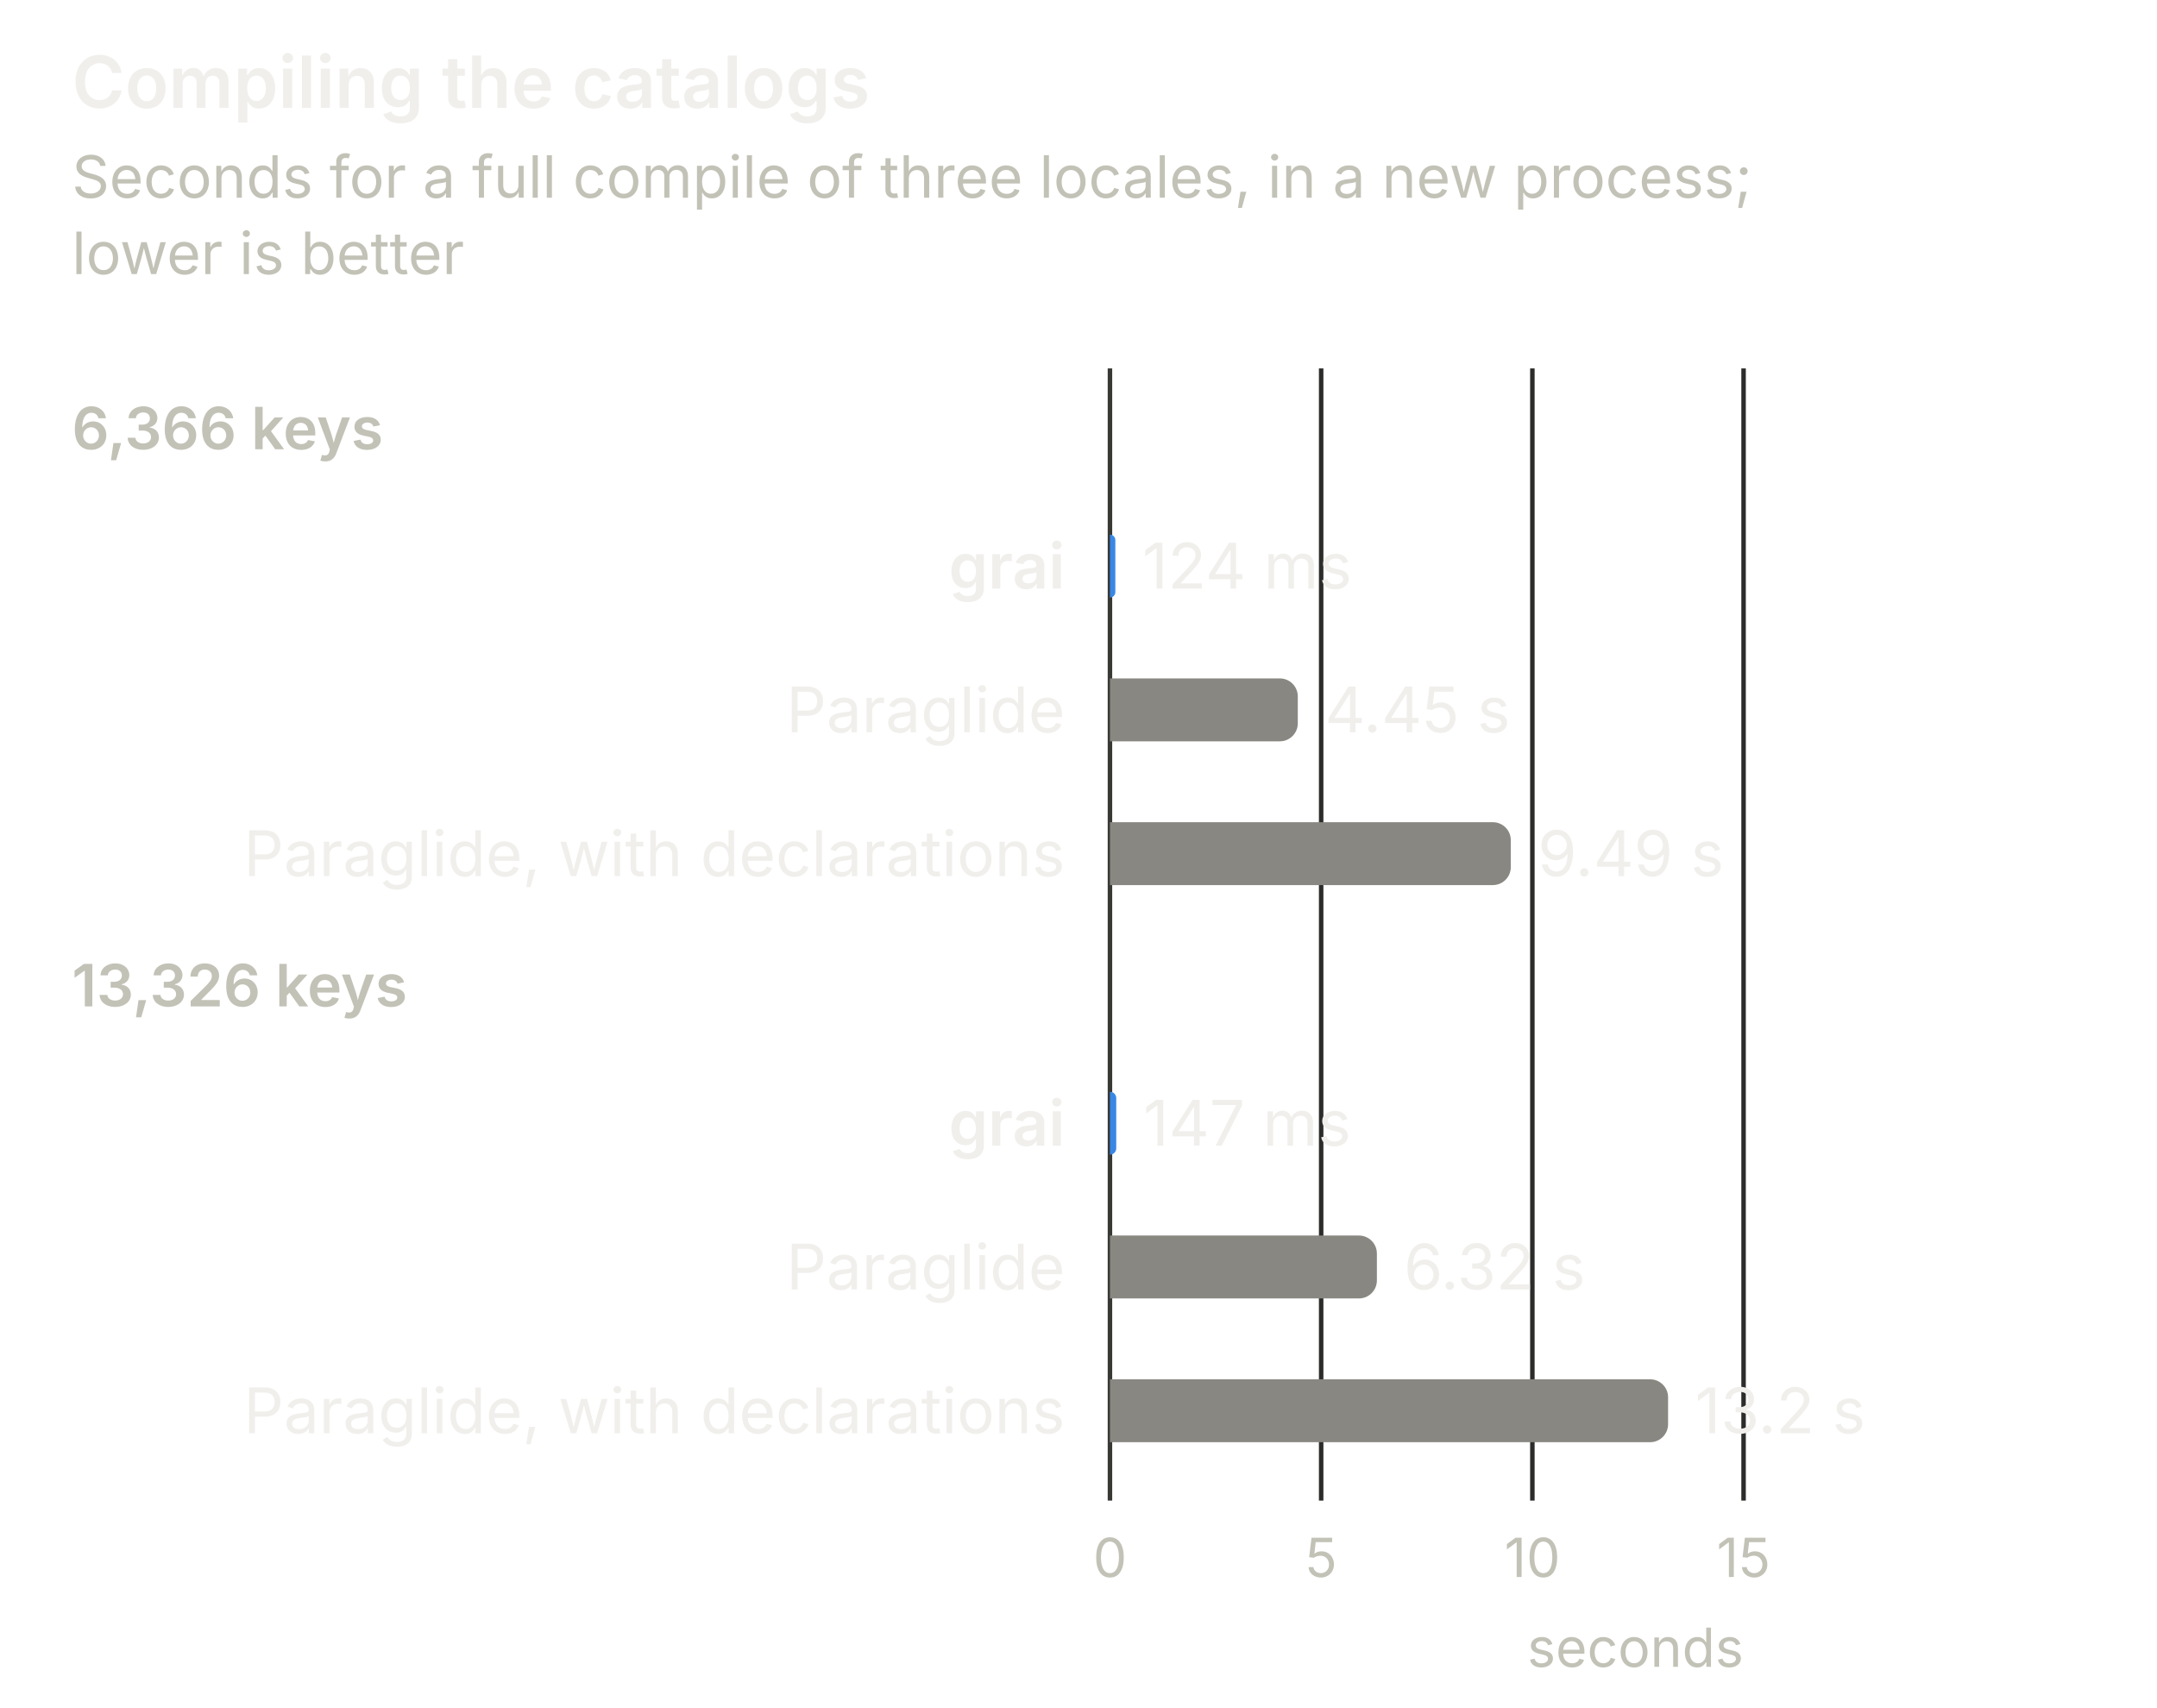
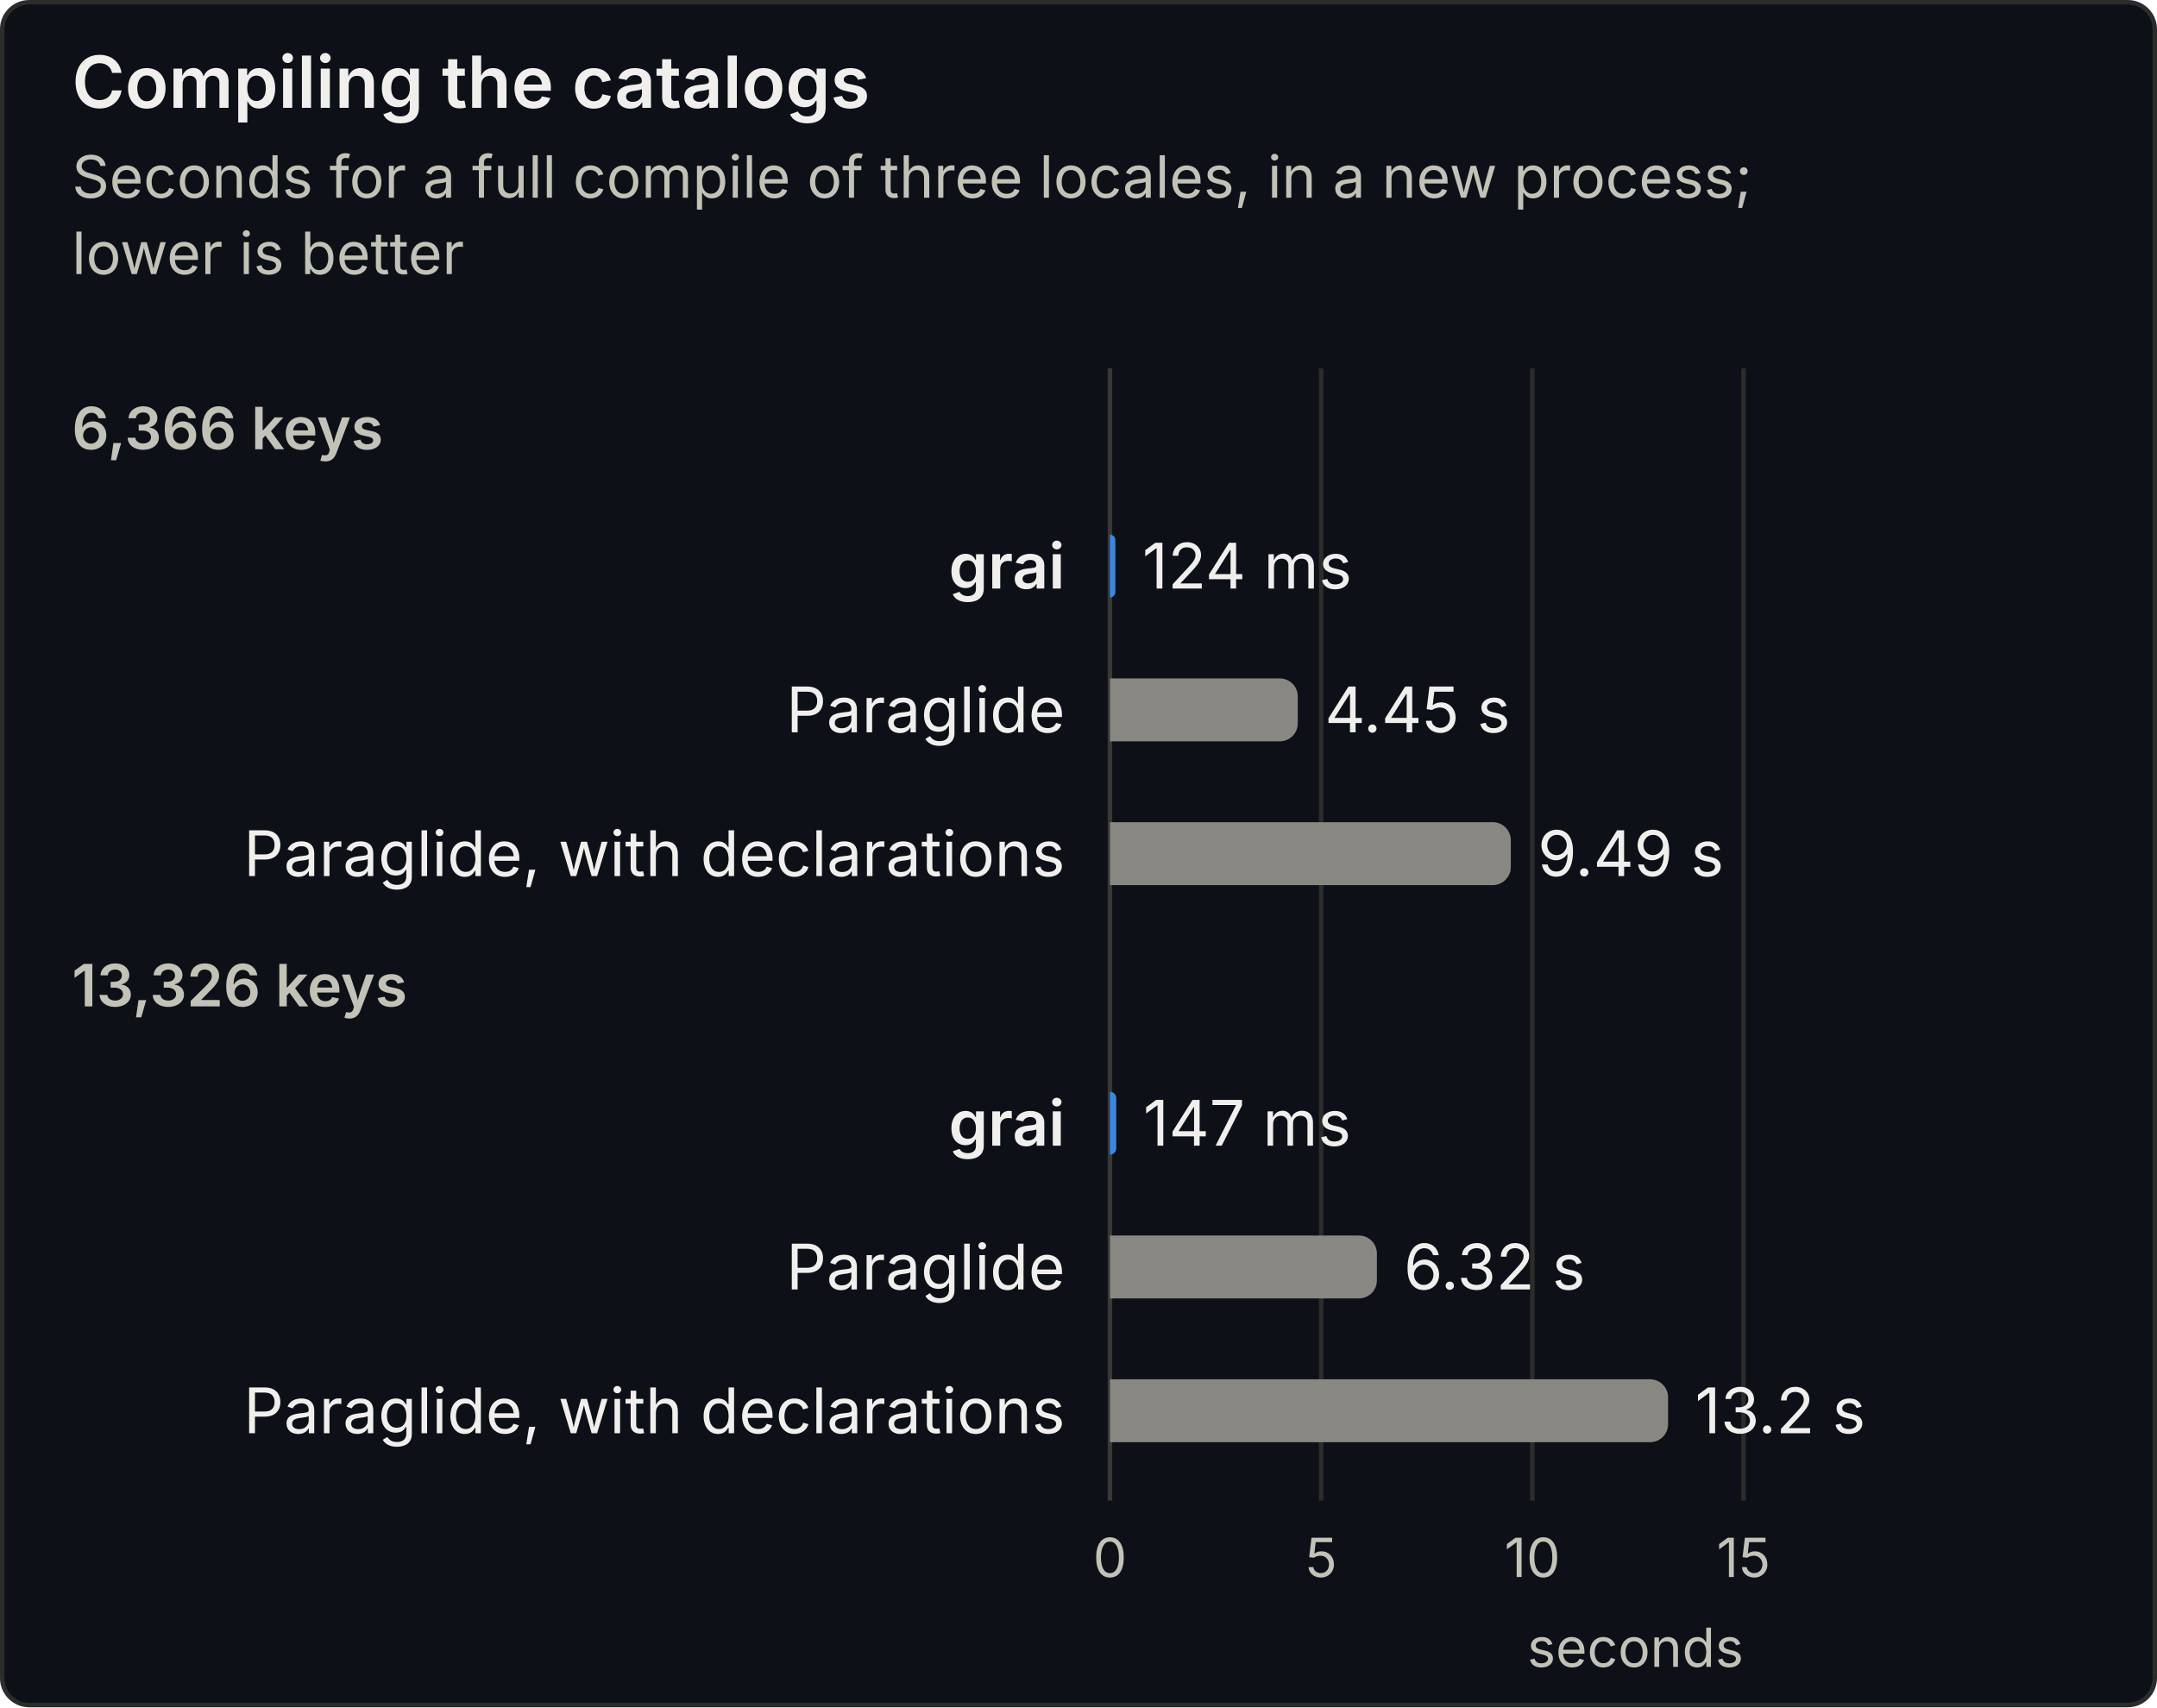
<svg xmlns="http://www.w3.org/2000/svg" viewBox="0 0 480 380" width="480" height="380" font-family="system-ui, -apple-system, 'Segoe UI', sans-serif">
+   <rect x="0.5" y="0.5" width="479" height="379" rx="6" fill="#0d1117" stroke="#2c2c2a" />
  <text x="16" y="24" font-size="16" font-weight="600" fill="#f0efec">Compiling the catalogs</text>
  <text x="16" y="44" font-size="13" fill="#c3c2b7">Seconds for a full compile of three locales, in a new process;</text>
  <text x="16" y="61" font-size="13" fill="#c3c2b7">lower is better</text>
  <line x1="247" y1="82" x2="247" y2="334" stroke="#383835" stroke-width="1" />
  <text x="247" y="351" font-size="12" text-anchor="middle" fill="#c3c2b7" style="font-variant-numeric: tabular-nums">0</text>
  <line x1="294" y1="82" x2="294" y2="334" stroke="#2c2c2a" stroke-width="1" />
  <text x="294" y="351" font-size="12" text-anchor="middle" fill="#c3c2b7" style="font-variant-numeric: tabular-nums">5</text>
  <line x1="341" y1="82" x2="341" y2="334" stroke="#2c2c2a" stroke-width="1" />
  <text x="341" y="351" font-size="12" text-anchor="middle" fill="#c3c2b7" style="font-variant-numeric: tabular-nums">10</text>
  <line x1="388" y1="82" x2="388" y2="334" stroke="#2c2c2a" stroke-width="1" />
  <text x="388" y="351" font-size="12" text-anchor="middle" fill="#c3c2b7" style="font-variant-numeric: tabular-nums">15</text>
  <text x="16" y="100" font-size="13" font-weight="600" fill="#c3c2b7">6,366 keys</text>
  <text x="237" y="131" font-size="14" text-anchor="end" font-weight="600" fill="#f0efec">grai</text>
  <path d="M247,119H247A1.2,1.2 0 0 1 248.2,120.2V131.8A1.2,1.2 0 0 1 247,133H247Z" fill="#3987e5" />
  <text x="254.2" y="131" font-size="14" fill="#f0efec" style="font-variant-numeric: tabular-nums">124 ms</text>
  <text x="237" y="163" font-size="14" text-anchor="end" fill="#f0efec">Paraglide</text>
  <path d="M247,151H284.8A4,4 0 0 1 288.8,155V161A4,4 0 0 1 284.8,165H247Z" fill="#898781" />
  <text x="294.8" y="163" font-size="14" fill="#f0efec" style="font-variant-numeric: tabular-nums">4.45 s</text>
  <text x="237" y="195" font-size="14" text-anchor="end" fill="#f0efec">Paraglide, with declarations</text>
  <path d="M247,183H332.2A4,4 0 0 1 336.2,187V193A4,4 0 0 1 332.2,197H247Z" fill="#898781" />
  <text x="342.2" y="195" font-size="14" fill="#f0efec" style="font-variant-numeric: tabular-nums">9.49 s</text>
  <text x="16" y="224" font-size="13" font-weight="600" fill="#c3c2b7">13,326 keys</text>
  <text x="237" y="255" font-size="14" text-anchor="end" font-weight="600" fill="#f0efec">grai</text>
  <path d="M247,243H247A1.4,1.4 0 0 1 248.4,244.4V255.6A1.4,1.4 0 0 1 247,257H247Z" fill="#3987e5" />
  <text x="254.4" y="255" font-size="14" fill="#f0efec" style="font-variant-numeric: tabular-nums">147 ms</text>
  <text x="237" y="287" font-size="14" text-anchor="end" fill="#f0efec">Paraglide</text>
  <path d="M247,275H302.4A4,4 0 0 1 306.4,279V285A4,4 0 0 1 302.4,289H247Z" fill="#898781" />
  <text x="312.4" y="287" font-size="14" fill="#f0efec" style="font-variant-numeric: tabular-nums">6.32 s</text>
  <text x="237" y="319" font-size="14" text-anchor="end" fill="#f0efec">Paraglide, with declarations</text>
  <path d="M247,307H367.2A4,4 0 0 1 371.2,311V317A4,4 0 0 1 367.2,321H247Z" fill="#898781" />
  <text x="377.2" y="319" font-size="14" fill="#f0efec" style="font-variant-numeric: tabular-nums">13.2 s</text>
  <text x="388" y="371" font-size="12" text-anchor="end" fill="#c3c2b7">seconds</text>
</svg>
